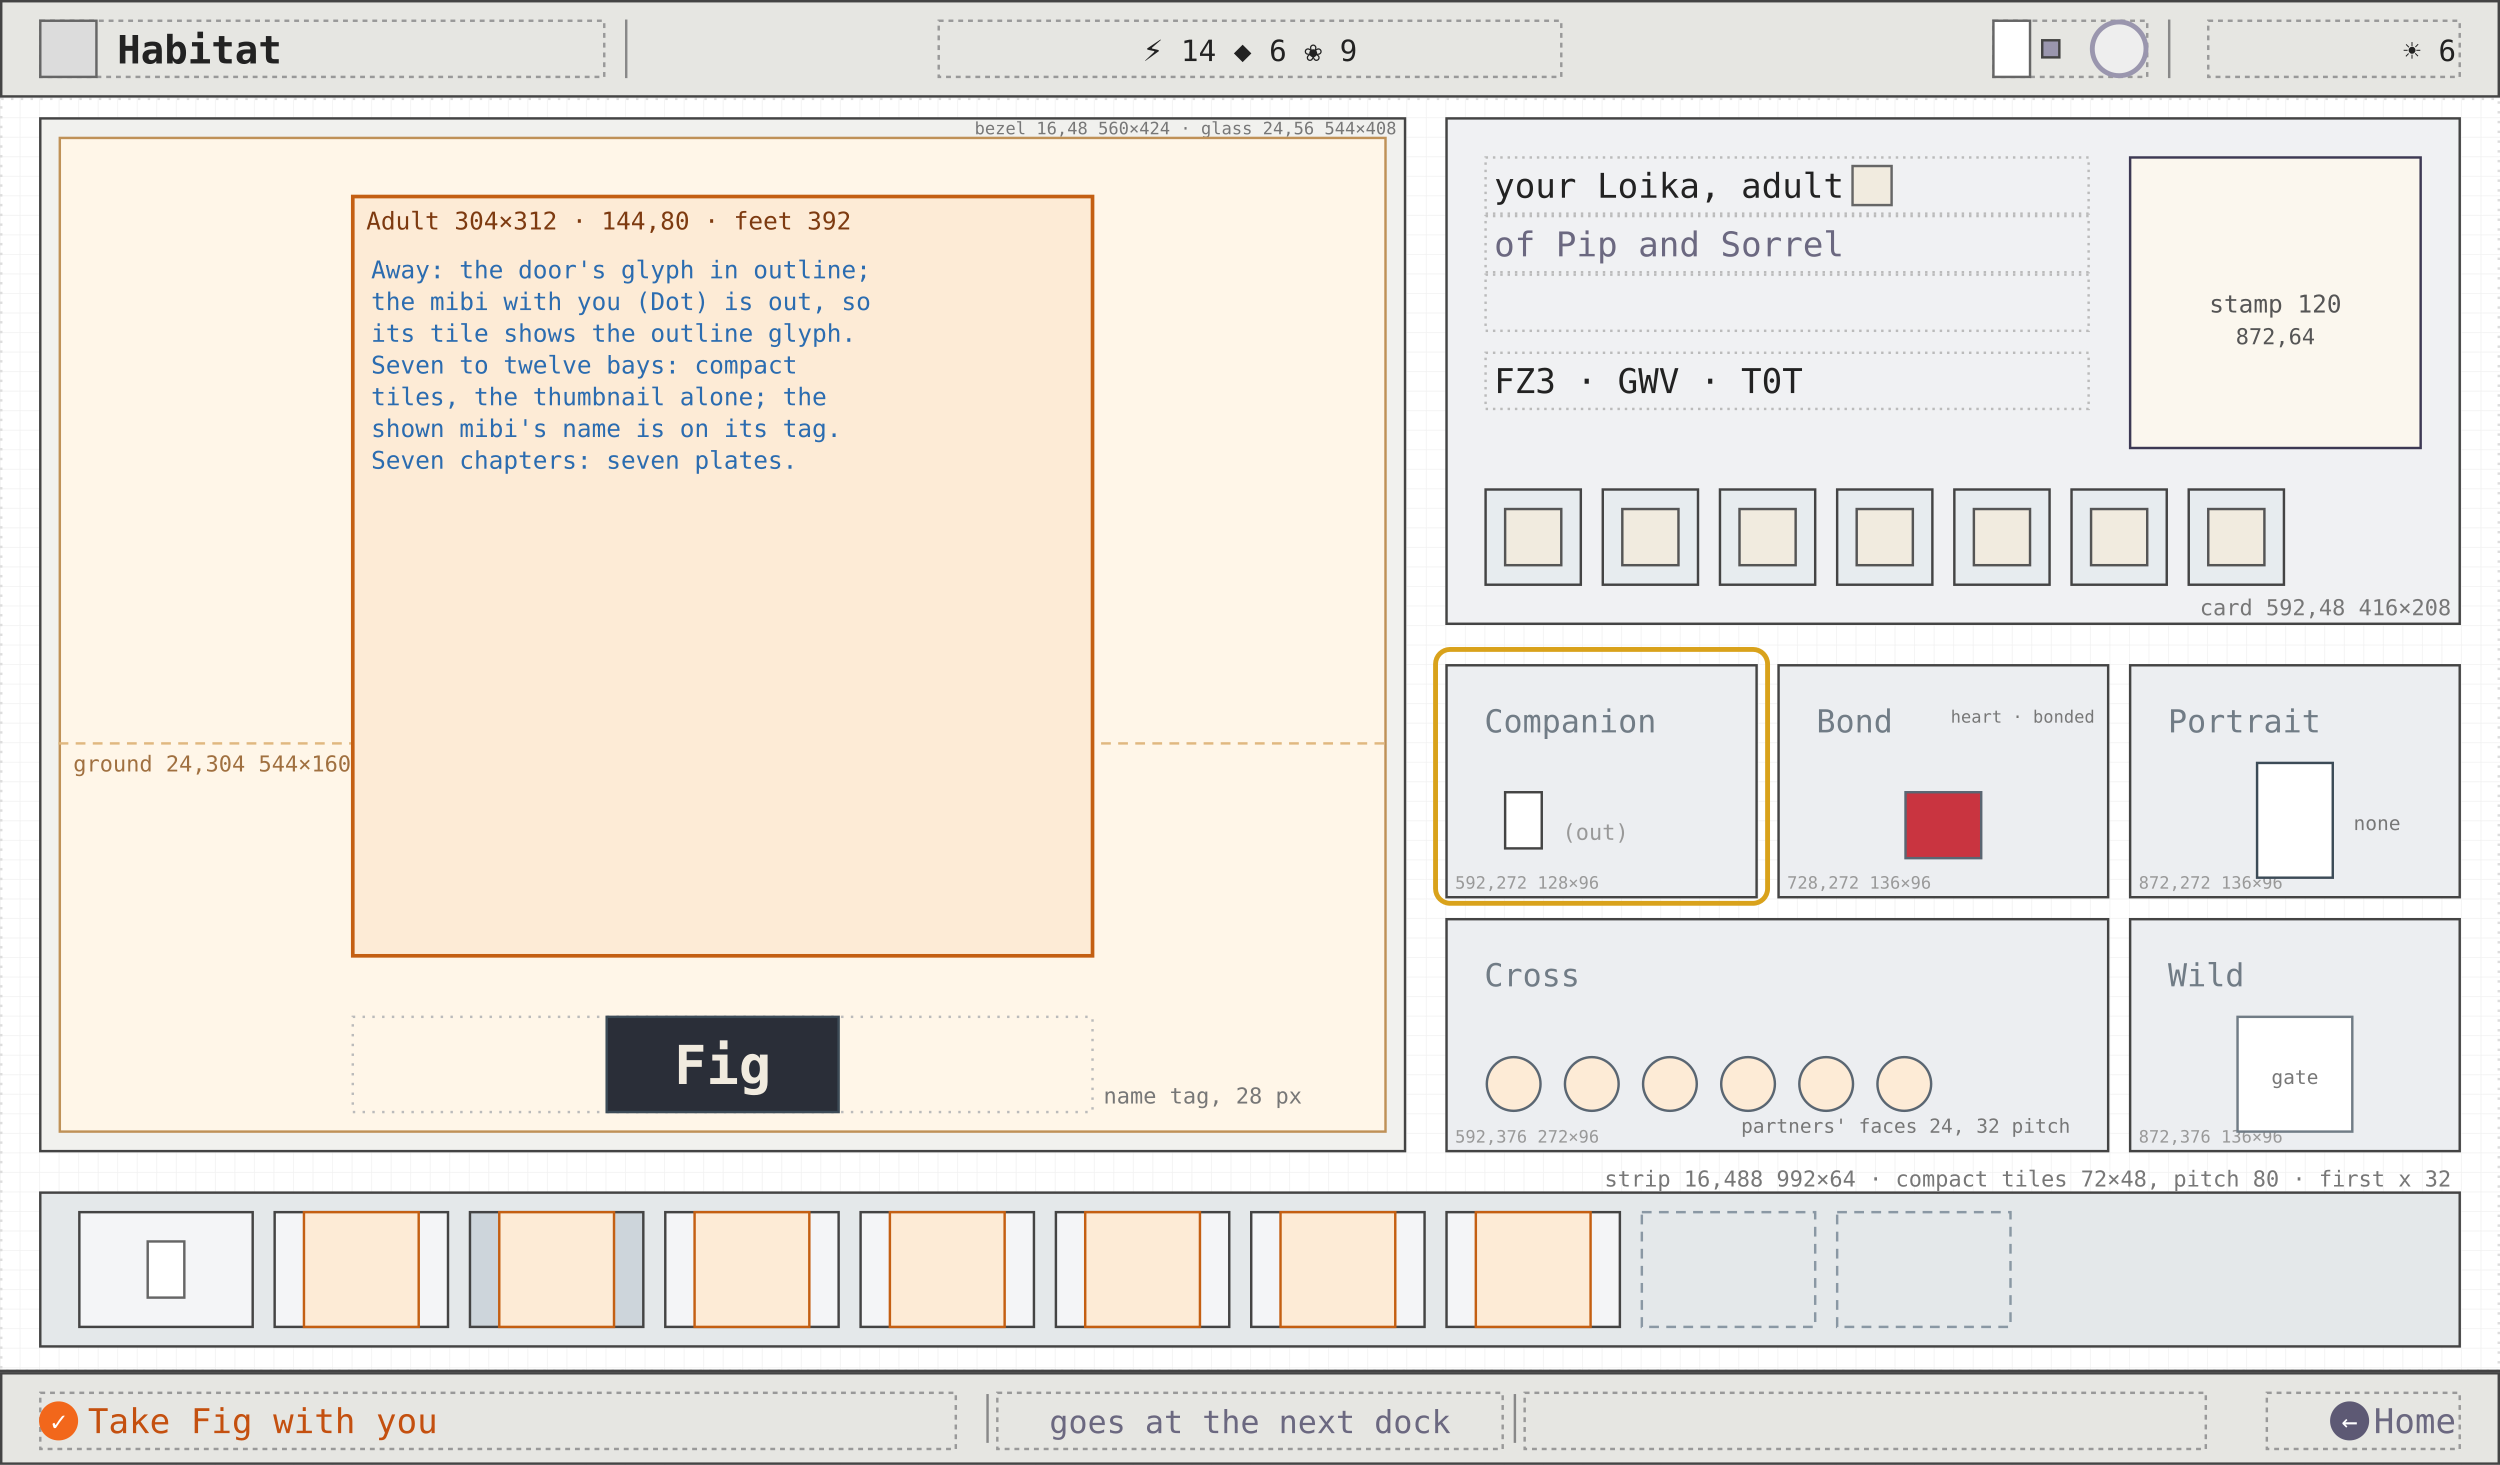
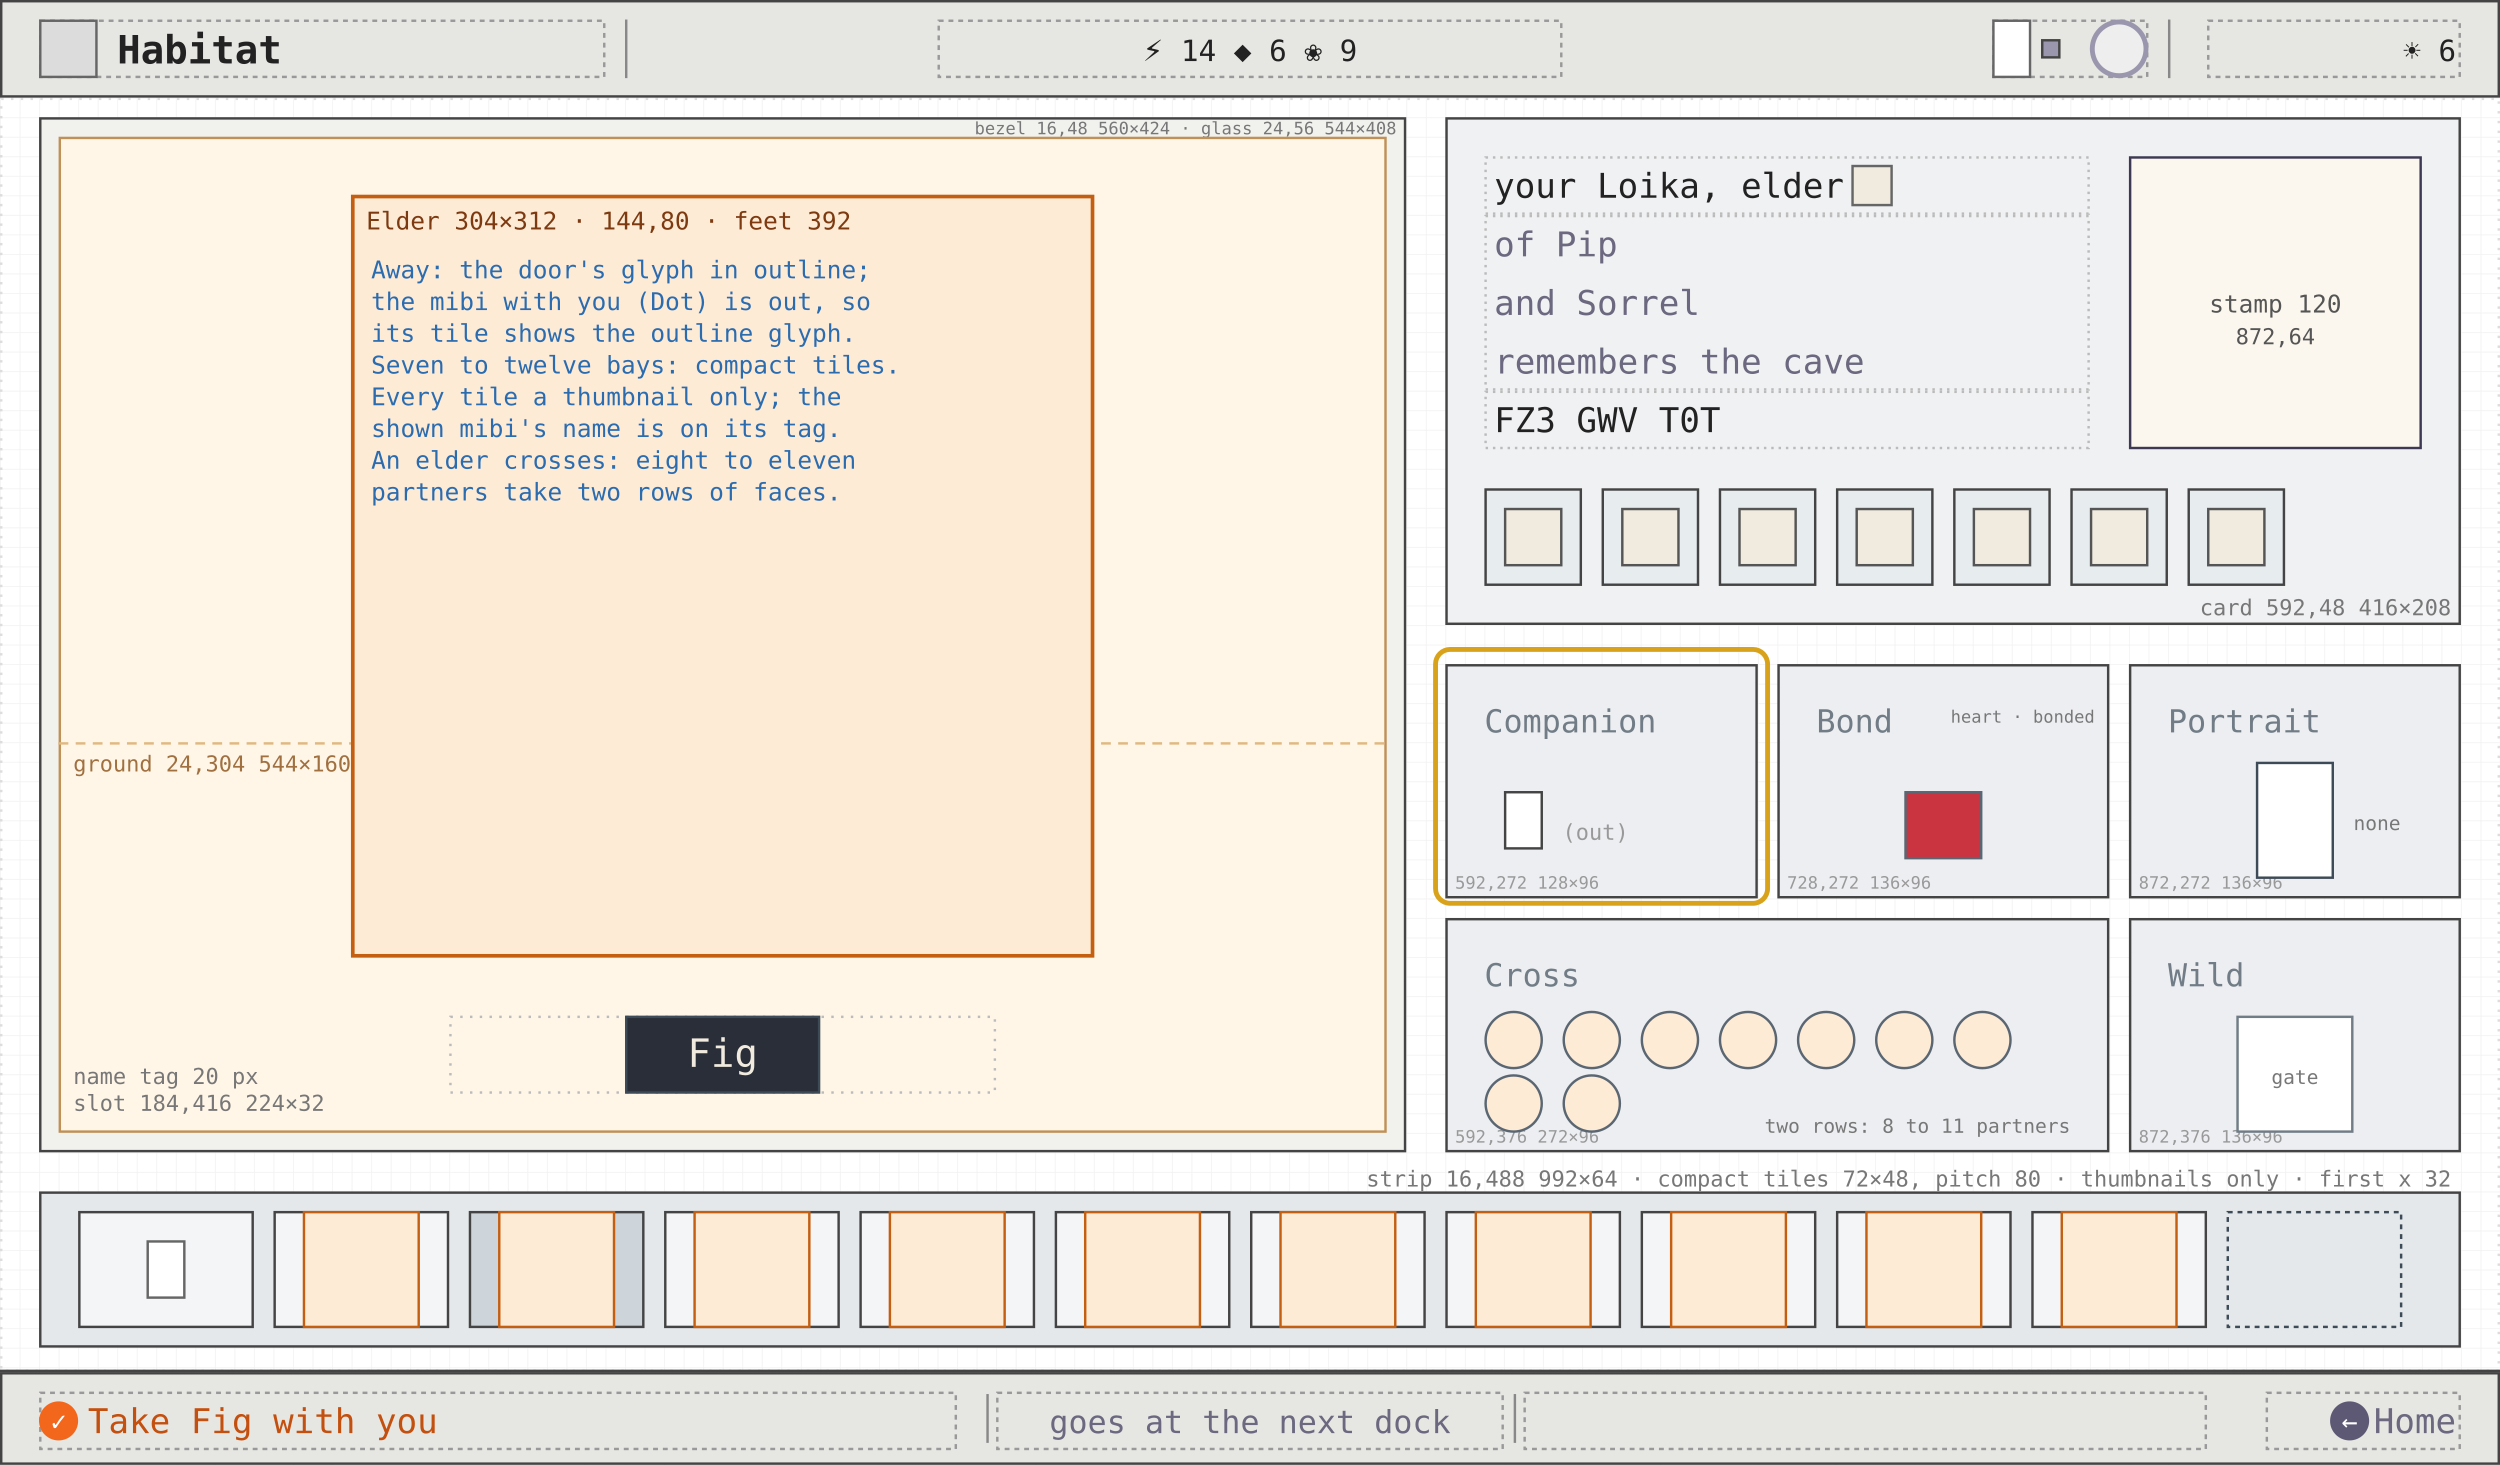
<svg xmlns="http://www.w3.org/2000/svg" viewBox="0 0 1024 600" width="1024" height="600" font-family="ui-monospace, Menlo, Consolas, monospace">
  <defs>
    <pattern id="g8" width="8" height="8" patternUnits="userSpaceOnUse">
      <path d="M8 0H0V8" fill="none" stroke="#efefef" stroke-width="0.5" />
    </pattern>
  </defs>
  <rect width="1024" height="600" fill="#ffffff" />
  <rect width="1024" height="600" fill="url(#g8)" />
  <rect x="0.5" y="40.5" width="1023" height="521" fill="none" stroke="#ddd" stroke-width="1" stroke-dasharray="1 3" />
  <rect x="16.5" y="48.5" width="559" height="423" fill="#f1f1ee" stroke="#444" stroke-width="1" />
  <text x="572" y="55" font-size="7" fill="#777" text-anchor="end">bezel 16,48 560×424 · glass 24,56 544×408</text>
  <rect x="24.5" y="56.5" width="543" height="407" fill="#fff6e8" stroke="#bf9157" stroke-width="1" />
  <line x1="24" y1="304.5" x2="568" y2="304.5" stroke="#e0b880" stroke-dasharray="4 3" />
  <text x="30" y="316" font-size="9" fill="#a07040">ground 24,304 544×160 (warm field)</text>
  <rect x="144.5" y="80.5" width="303" height="311" fill="#fdebd6" stroke="#c45f12" stroke-width="1.5" />
-   <text x="150" y="94" font-size="10" fill="#7d3a10">Adult 304×312 · 144,80 · feet 392</text>
+   <text x="150" y="94" font-size="10" fill="#7d3a10">Elder 304×312 · 144,80 · feet 392</text>
  <text x="152" y="114" font-size="10" fill="#2b6cb0">Away: the door's glyph in outline;</text>
  <text x="152" y="127" font-size="10" fill="#2b6cb0">the mibi with you (Dot) is out, so</text>
  <text x="152" y="140" font-size="10" fill="#2b6cb0">its tile shows the outline glyph.</text>
-   <text x="152" y="153" font-size="10" fill="#2b6cb0">Seven to twelve bays: compact</text>
-   <text x="152" y="166" font-size="10" fill="#2b6cb0">tiles, the thumbnail alone; the</text>
+   <text x="152" y="153" font-size="10" fill="#2b6cb0">Seven to twelve bays: compact tiles.</text>
+   <text x="152" y="166" font-size="10" fill="#2b6cb0">Every tile a thumbnail only; the</text>
  <text x="152" y="179" font-size="10" fill="#2b6cb0">shown mibi's name is on its tag.</text>
-   <text x="152" y="192" font-size="10" fill="#2b6cb0">Seven chapters: seven plates.</text>
-   <rect x="144.5" y="416.5" width="303" height="39" fill="none" stroke="#bbb" stroke-dasharray="1 3" />
-   <rect x="248.5" y="416.5" width="95" height="39" fill="#2a2e38" stroke="#3c4b57" />
-   <text x="296" y="444" font-size="22" fill="#f1ebdf" text-anchor="middle" font-weight="600">Fig</text>
-   <text x="452" y="452" font-size="9" fill="#777">name tag, 28 px</text>
+   <text x="152" y="192" font-size="10" fill="#2b6cb0">An elder crosses: eight to eleven</text>
+   <text x="152" y="205" font-size="10" fill="#2b6cb0">partners take two rows of faces.</text>
+   <rect x="184.5" y="416.5" width="223" height="31" fill="none" stroke="#bbb" stroke-width="1" stroke-dasharray="1 3" />
+   <rect x="256.5" y="416.5" width="79" height="31" fill="#2a2e38" stroke="#3c4b57" />
+   <text x="296" y="437" font-size="16" fill="#f1ebdf" text-anchor="middle" font-weight="500">Fig</text>
+   <text x="30" y="444" font-size="9" fill="#777">name tag 20 px</text>
+   <text x="30" y="455" font-size="9" fill="#777">slot 184,416 224×32</text>
  <rect x="592.5" y="48.5" width="415" height="207" fill="#f0f1f3" stroke="#444" stroke-width="1" />
  <rect x="608.5" y="64.5" width="247" height="23" fill="none" stroke="#bbb" stroke-width="1" stroke-dasharray="1 2" />
-   <text x="612" y="81" font-size="14" fill="#222">your Loika, adult</text>
+   <text x="612" y="81" font-size="14" fill="#222">your Loika, elder</text>
  <rect x="758.8" y="68" width="16" height="16" fill="#f1ebdf" stroke="#666" />
-   <rect x="608.5" y="88.5" width="247" height="23" fill="none" stroke="#bbb" stroke-width="1" stroke-dasharray="1 2" />
-   <text x="612" y="105" font-size="14" fill="#6b6880">of Pip and Sorrel</text>
-   <rect x="608.5" y="112.5" width="247" height="23" fill="none" stroke="#bbb" stroke-width="1" stroke-dasharray="1 2" />
-   <text x="612" y="129" font-size="14" fill="#6b6880" />
-   <rect x="608.5" y="144.5" width="247" height="23" fill="none" stroke="#bbb" stroke-width="1" stroke-dasharray="1 2" />
-   <text x="612" y="161" font-size="14" fill="#222">FZ3 · GWV · T0T</text>
+   <rect x="608.5" y="88.5" width="247" height="71" fill="none" stroke="#bbb" stroke-width="1" stroke-dasharray="1 2" />
+   <text x="612" y="105" font-size="14" fill="#6b6880">of Pip</text>
+   <text x="612" y="129" font-size="14" fill="#6b6880">and Sorrel</text>
+   <text x="612" y="153" font-size="14" fill="#6b6880">remembers the cave</text>
+   <rect x="608.5" y="160.5" width="247" height="23" fill="none" stroke="#bbb" stroke-width="1" stroke-dasharray="1 2" />
+   <text x="612" y="177" font-size="14" fill="#222">FZ3 GWV T0T</text>
  <rect x="872.5" y="64.5" width="119" height="119" fill="#fbf7ee" stroke="#3d3954" stroke-width="1" />
  <text x="932" y="128" font-size="10" fill="#555" text-anchor="middle">stamp 120</text>
  <text x="932" y="141" font-size="9" fill="#555" text-anchor="middle">872,64</text>
  <text x="600" y="59" font-size="9" fill="#555" />
  <rect x="608.5" y="200.5" width="39" height="39" fill="#e7ecef" stroke="#444" stroke-width="1" />
  <rect x="616.5" y="208.5" width="23" height="23" fill="#f1ebdf" stroke="#555" />
  <rect x="656.5" y="200.5" width="39" height="39" fill="#e7ecef" stroke="#444" stroke-width="1" />
  <rect x="664.5" y="208.5" width="23" height="23" fill="#f1ebdf" stroke="#555" />
  <rect x="704.5" y="200.5" width="39" height="39" fill="#e7ecef" stroke="#444" stroke-width="1" />
  <rect x="712.5" y="208.5" width="23" height="23" fill="#f1ebdf" stroke="#555" />
  <rect x="752.5" y="200.5" width="39" height="39" fill="#e7ecef" stroke="#444" stroke-width="1" />
  <rect x="760.5" y="208.5" width="23" height="23" fill="#f1ebdf" stroke="#555" />
  <rect x="800.5" y="200.5" width="39" height="39" fill="#e7ecef" stroke="#444" stroke-width="1" />
  <rect x="808.5" y="208.5" width="23" height="23" fill="#f1ebdf" stroke="#555" />
  <rect x="848.5" y="200.5" width="39" height="39" fill="#e7ecef" stroke="#444" stroke-width="1" />
  <rect x="856.5" y="208.5" width="23" height="23" fill="#f1ebdf" stroke="#555" />
  <rect x="896.5" y="200.5" width="39" height="39" fill="#e7ecef" stroke="#444" stroke-width="1" />
  <rect x="904.5" y="208.5" width="23" height="23" fill="#f1ebdf" stroke="#555" />
  <text x="1004" y="252" font-size="9" fill="#777" text-anchor="end">card 592,48 416×208</text>
  <rect x="592.5" y="272.5" width="127" height="95" fill="#eceef1" stroke="#444" stroke-width="1" />
  <text x="608" y="300" font-size="13" fill="#717c86">Companion</text>
  <text x="596" y="364" font-size="7" fill="#999">592,272 128×96</text>
  <rect x="616.5" y="324.5" width="15" height="23" fill="#fff" stroke="#444" stroke-width="1" />
  <text x="640" y="344" font-size="9" fill="#999">(out)</text>
  <rect x="588" y="266" width="136" height="104" fill="none" stroke="#d9a21b" stroke-width="2" rx="6" />
  <rect x="728.5" y="272.5" width="135" height="95" fill="#eceef1" stroke="#444" stroke-width="1" />
  <text x="744" y="300" font-size="13" fill="#717c86">Bond</text>
  <text x="732" y="364" font-size="7" fill="#999">728,272 136×96</text>
  <rect x="780.5" y="324.5" width="31" height="27" fill="#c93440" stroke="#5a6672" stroke-width="1" />
  <text x="858" y="296" font-size="7" fill="#777" text-anchor="end">heart · bonded</text>
  <rect x="872.5" y="272.5" width="135" height="95" fill="#eceef1" stroke="#444" stroke-width="1" />
  <text x="888" y="300" font-size="13" fill="#717c86">Portrait</text>
  <text x="876" y="364" font-size="7" fill="#999">872,272 136×96</text>
  <rect x="924.5" y="312.5" width="31" height="47" fill="#fff" stroke="#3c4b57" stroke-width="1" />
  <text x="964" y="340" font-size="8" fill="#777">none</text>
  <rect x="592.5" y="376.5" width="271" height="95" fill="#eceef1" stroke="#444" stroke-width="1" />
  <text x="608" y="404" font-size="13" fill="#717c86">Cross</text>
  <text x="596" y="468" font-size="7" fill="#999">592,376 272×96</text>
-   <circle cx="620" cy="444" r="11" fill="#fdebd6" stroke="#5a6672" stroke-width="1" />
-   <circle cx="652" cy="444" r="11" fill="#fdebd6" stroke="#5a6672" stroke-width="1" />
-   <circle cx="684" cy="444" r="11" fill="#fdebd6" stroke="#5a6672" stroke-width="1" />
-   <circle cx="716" cy="444" r="11" fill="#fdebd6" stroke="#5a6672" stroke-width="1" />
-   <circle cx="748" cy="444" r="11" fill="#fdebd6" stroke="#5a6672" stroke-width="1" />
-   <circle cx="780" cy="444" r="11" fill="#fdebd6" stroke="#5a6672" stroke-width="1" />
-   <text x="848" y="464" font-size="8" fill="#777" text-anchor="end">partners' faces 24, 32 pitch</text>
+   <rect x="608.5" y="414.5" width="23" height="23" fill="#fdebd6" stroke="#5a6672" stroke-width="1" rx="12" />
+   <rect x="640.5" y="414.5" width="23" height="23" fill="#fdebd6" stroke="#5a6672" stroke-width="1" rx="12" />
+   <rect x="672.5" y="414.5" width="23" height="23" fill="#fdebd6" stroke="#5a6672" stroke-width="1" rx="12" />
+   <rect x="704.5" y="414.5" width="23" height="23" fill="#fdebd6" stroke="#5a6672" stroke-width="1" rx="12" />
+   <rect x="736.5" y="414.5" width="23" height="23" fill="#fdebd6" stroke="#5a6672" stroke-width="1" rx="12" />
+   <rect x="768.5" y="414.5" width="23" height="23" fill="#fdebd6" stroke="#5a6672" stroke-width="1" rx="12" />
+   <rect x="800.5" y="414.5" width="23" height="23" fill="#fdebd6" stroke="#5a6672" stroke-width="1" rx="12" />
+   <rect x="608.5" y="440.5" width="23" height="23" fill="#fdebd6" stroke="#5a6672" stroke-width="1" rx="12" />
+   <rect x="640.5" y="440.5" width="23" height="23" fill="#fdebd6" stroke="#5a6672" stroke-width="1" rx="12" />
+   <text x="848" y="464" font-size="8" fill="#777" text-anchor="end">two rows: 8 to 11 partners</text>
  <rect x="872.5" y="376.5" width="135" height="95" fill="#eceef1" stroke="#444" stroke-width="1" />
  <text x="888" y="404" font-size="13" fill="#717c86">Wild</text>
  <text x="876" y="468" font-size="7" fill="#999">872,376 136×96</text>
  <rect x="916.5" y="416.5" width="47" height="47" fill="#fff" stroke="#717c86" stroke-width="1" />
  <text x="940" y="444" font-size="8" fill="#777" text-anchor="middle">gate</text>
  <rect x="16.5" y="488.5" width="991" height="63" fill="#e4e8ea" stroke="#444" stroke-width="1" />
  <rect x="32.5" y="496.5" width="71" height="47" fill="#f4f5f7" stroke="#444" stroke-width="1" />
  <rect x="60.5" y="508.5" width="15" height="23" fill="#fff" stroke="#666" stroke-width="1" />
  <rect x="112.5" y="496.5" width="71" height="47" fill="#f4f5f7" stroke="#444" stroke-width="1" />
  <rect x="124.5" y="496.5" width="47" height="47" fill="#fdebd6" stroke="#c45f12" stroke-width="1" />
  <rect x="192.5" y="496.5" width="71" height="47" fill="#cdd5db" stroke="#444" stroke-width="1" />
  <rect x="204.5" y="496.5" width="47" height="47" fill="#fdebd6" stroke="#c45f12" stroke-width="1" />
  <rect x="272.5" y="496.5" width="71" height="47" fill="#f4f5f7" stroke="#444" stroke-width="1" />
  <rect x="284.5" y="496.5" width="47" height="47" fill="#fdebd6" stroke="#c45f12" stroke-width="1" />
  <rect x="352.5" y="496.5" width="71" height="47" fill="#f4f5f7" stroke="#444" stroke-width="1" />
  <rect x="364.5" y="496.5" width="47" height="47" fill="#fdebd6" stroke="#c45f12" stroke-width="1" />
  <rect x="432.5" y="496.5" width="71" height="47" fill="#f4f5f7" stroke="#444" stroke-width="1" />
  <rect x="444.5" y="496.5" width="47" height="47" fill="#fdebd6" stroke="#c45f12" stroke-width="1" />
  <rect x="512.5" y="496.5" width="71" height="47" fill="#f4f5f7" stroke="#444" stroke-width="1" />
  <rect x="524.5" y="496.5" width="47" height="47" fill="#fdebd6" stroke="#c45f12" stroke-width="1" />
  <rect x="592.5" y="496.5" width="71" height="47" fill="#f4f5f7" stroke="#444" stroke-width="1" />
  <rect x="604.5" y="496.5" width="47" height="47" fill="#fdebd6" stroke="#c45f12" stroke-width="1" />
-   <rect x="672.5" y="496.5" width="71" height="47" fill="none" stroke="#8a98a4" stroke-width="1" stroke-dasharray="4 3" />
-   <rect x="752.5" y="496.5" width="71" height="47" fill="none" stroke="#8a98a4" stroke-width="1" stroke-dasharray="4 3" />
-   <text x="1004" y="486" font-size="9" fill="#777" text-anchor="end">strip 16,488 992×64 · compact tiles 72×48, pitch 80 · first x 32</text>
+   <rect x="672.5" y="496.5" width="71" height="47" fill="#f4f5f7" stroke="#444" stroke-width="1" />
+   <rect x="684.5" y="496.5" width="47" height="47" fill="#fdebd6" stroke="#c45f12" stroke-width="1" />
+   <rect x="752.5" y="496.5" width="71" height="47" fill="#f4f5f7" stroke="#444" stroke-width="1" />
+   <rect x="764.5" y="496.5" width="47" height="47" fill="#fdebd6" stroke="#c45f12" stroke-width="1" />
+   <rect x="832.5" y="496.5" width="71" height="47" fill="#f4f5f7" stroke="#444" stroke-width="1" />
+   <rect x="844.5" y="496.5" width="47" height="47" fill="#fdebd6" stroke="#c45f12" stroke-width="1" />
+   <rect x="912.5" y="496.5" width="71" height="47" fill="none" stroke="#3c4b57" stroke-width="1" stroke-dasharray="2 2" />
+   <text x="1004" y="486" font-size="9" fill="#777" text-anchor="end">strip 16,488 992×64 · compact tiles 72×48, pitch 80 · thumbnails only · first x 32</text>
  <rect x="0.5" y="0.5" width="1023" height="39" fill="#e6e6e2" stroke="#444" stroke-width="1" />
  <rect x="16.5" y="8.5" width="231" height="23" fill="none" stroke="#999" stroke-width="1" stroke-dasharray="2 2" />
  <rect x="16.5" y="8.5" width="23" height="23" fill="#dcdcdc" stroke="#666" stroke-width="1" />
  <text x="48" y="26" font-size="16" fill="#222" font-weight="600">Habitat</text>
  <line x1="256.5" y1="8" x2="256.5" y2="32" stroke="#888" stroke-width="1" />
  <line x1="888.5" y1="8" x2="888.5" y2="32" stroke="#888" stroke-width="1" />
  <rect x="384.5" y="8.5" width="255" height="23" fill="none" stroke="#999" stroke-width="1" stroke-dasharray="2 2" />
  <text x="512" y="25" font-size="12" fill="#222" text-anchor="middle">⚡ 14   ◆ 6   ❀ 9</text>
  <rect x="816.5" y="8.5" width="63" height="23" fill="none" stroke="#999" stroke-width="1" stroke-dasharray="2 2" />
  <rect x="816.5" y="8.5" width="15" height="23" fill="#fff" stroke="#666" stroke-width="1" />
  <rect x="836.5" y="16.5" width="7" height="7" fill="#9a96ae" stroke="#444" stroke-width="1" />
  <circle cx="868" cy="20" r="11" fill="#eee" stroke="#9a96ae" stroke-width="2" />
  <rect x="904.5" y="8.5" width="103" height="23" fill="none" stroke="#999" stroke-width="1" stroke-dasharray="2 2" />
  <text x="1006" y="25" font-size="12" fill="#222" text-anchor="end">☀ 6</text>
  <line x1="0" y1="561.5" x2="1024" y2="561.5" stroke="#444" stroke-width="1" />
  <rect x="0.5" y="562.5" width="1023" height="37" fill="#e6e6e2" stroke="#444" stroke-width="1" />
  <rect x="16.5" y="570.5" width="375" height="23" fill="none" stroke="#999" stroke-width="1" stroke-dasharray="2 2" />
  <rect x="408.5" y="570.5" width="207" height="23" fill="none" stroke="#999" stroke-width="1" stroke-dasharray="2 2" />
  <rect x="624.5" y="570.5" width="279" height="23" fill="none" stroke="#999" stroke-width="1" stroke-dasharray="2 2" />
  <rect x="928.5" y="570.5" width="79" height="23" fill="none" stroke="#999" stroke-width="1" stroke-dasharray="2 2" />
  <line x1="404.5" y1="571" x2="404.5" y2="591" stroke="#888" stroke-width="1" />
  <line x1="620.5" y1="571" x2="620.5" y2="591" stroke="#888" stroke-width="1" />
  <circle cx="24" cy="582" r="8" fill="#f2671b" />
  <text x="24" y="586" font-size="11" fill="#fff" text-anchor="middle">✓</text>
  <text x="36" y="587" font-size="14" fill="#c4500f">Take Fig with you</text>
  <text x="512" y="587" font-size="13" fill="#6b6880" text-anchor="middle">goes at the next dock</text>
  <circle cx="962.4" cy="582" r="8" fill="#5d5974" />
  <text x="962.4" y="586" font-size="11" fill="#fff" text-anchor="middle">←</text>
  <text x="1006" y="587" font-size="14" fill="#6b6880" text-anchor="end">Home</text>
</svg>
